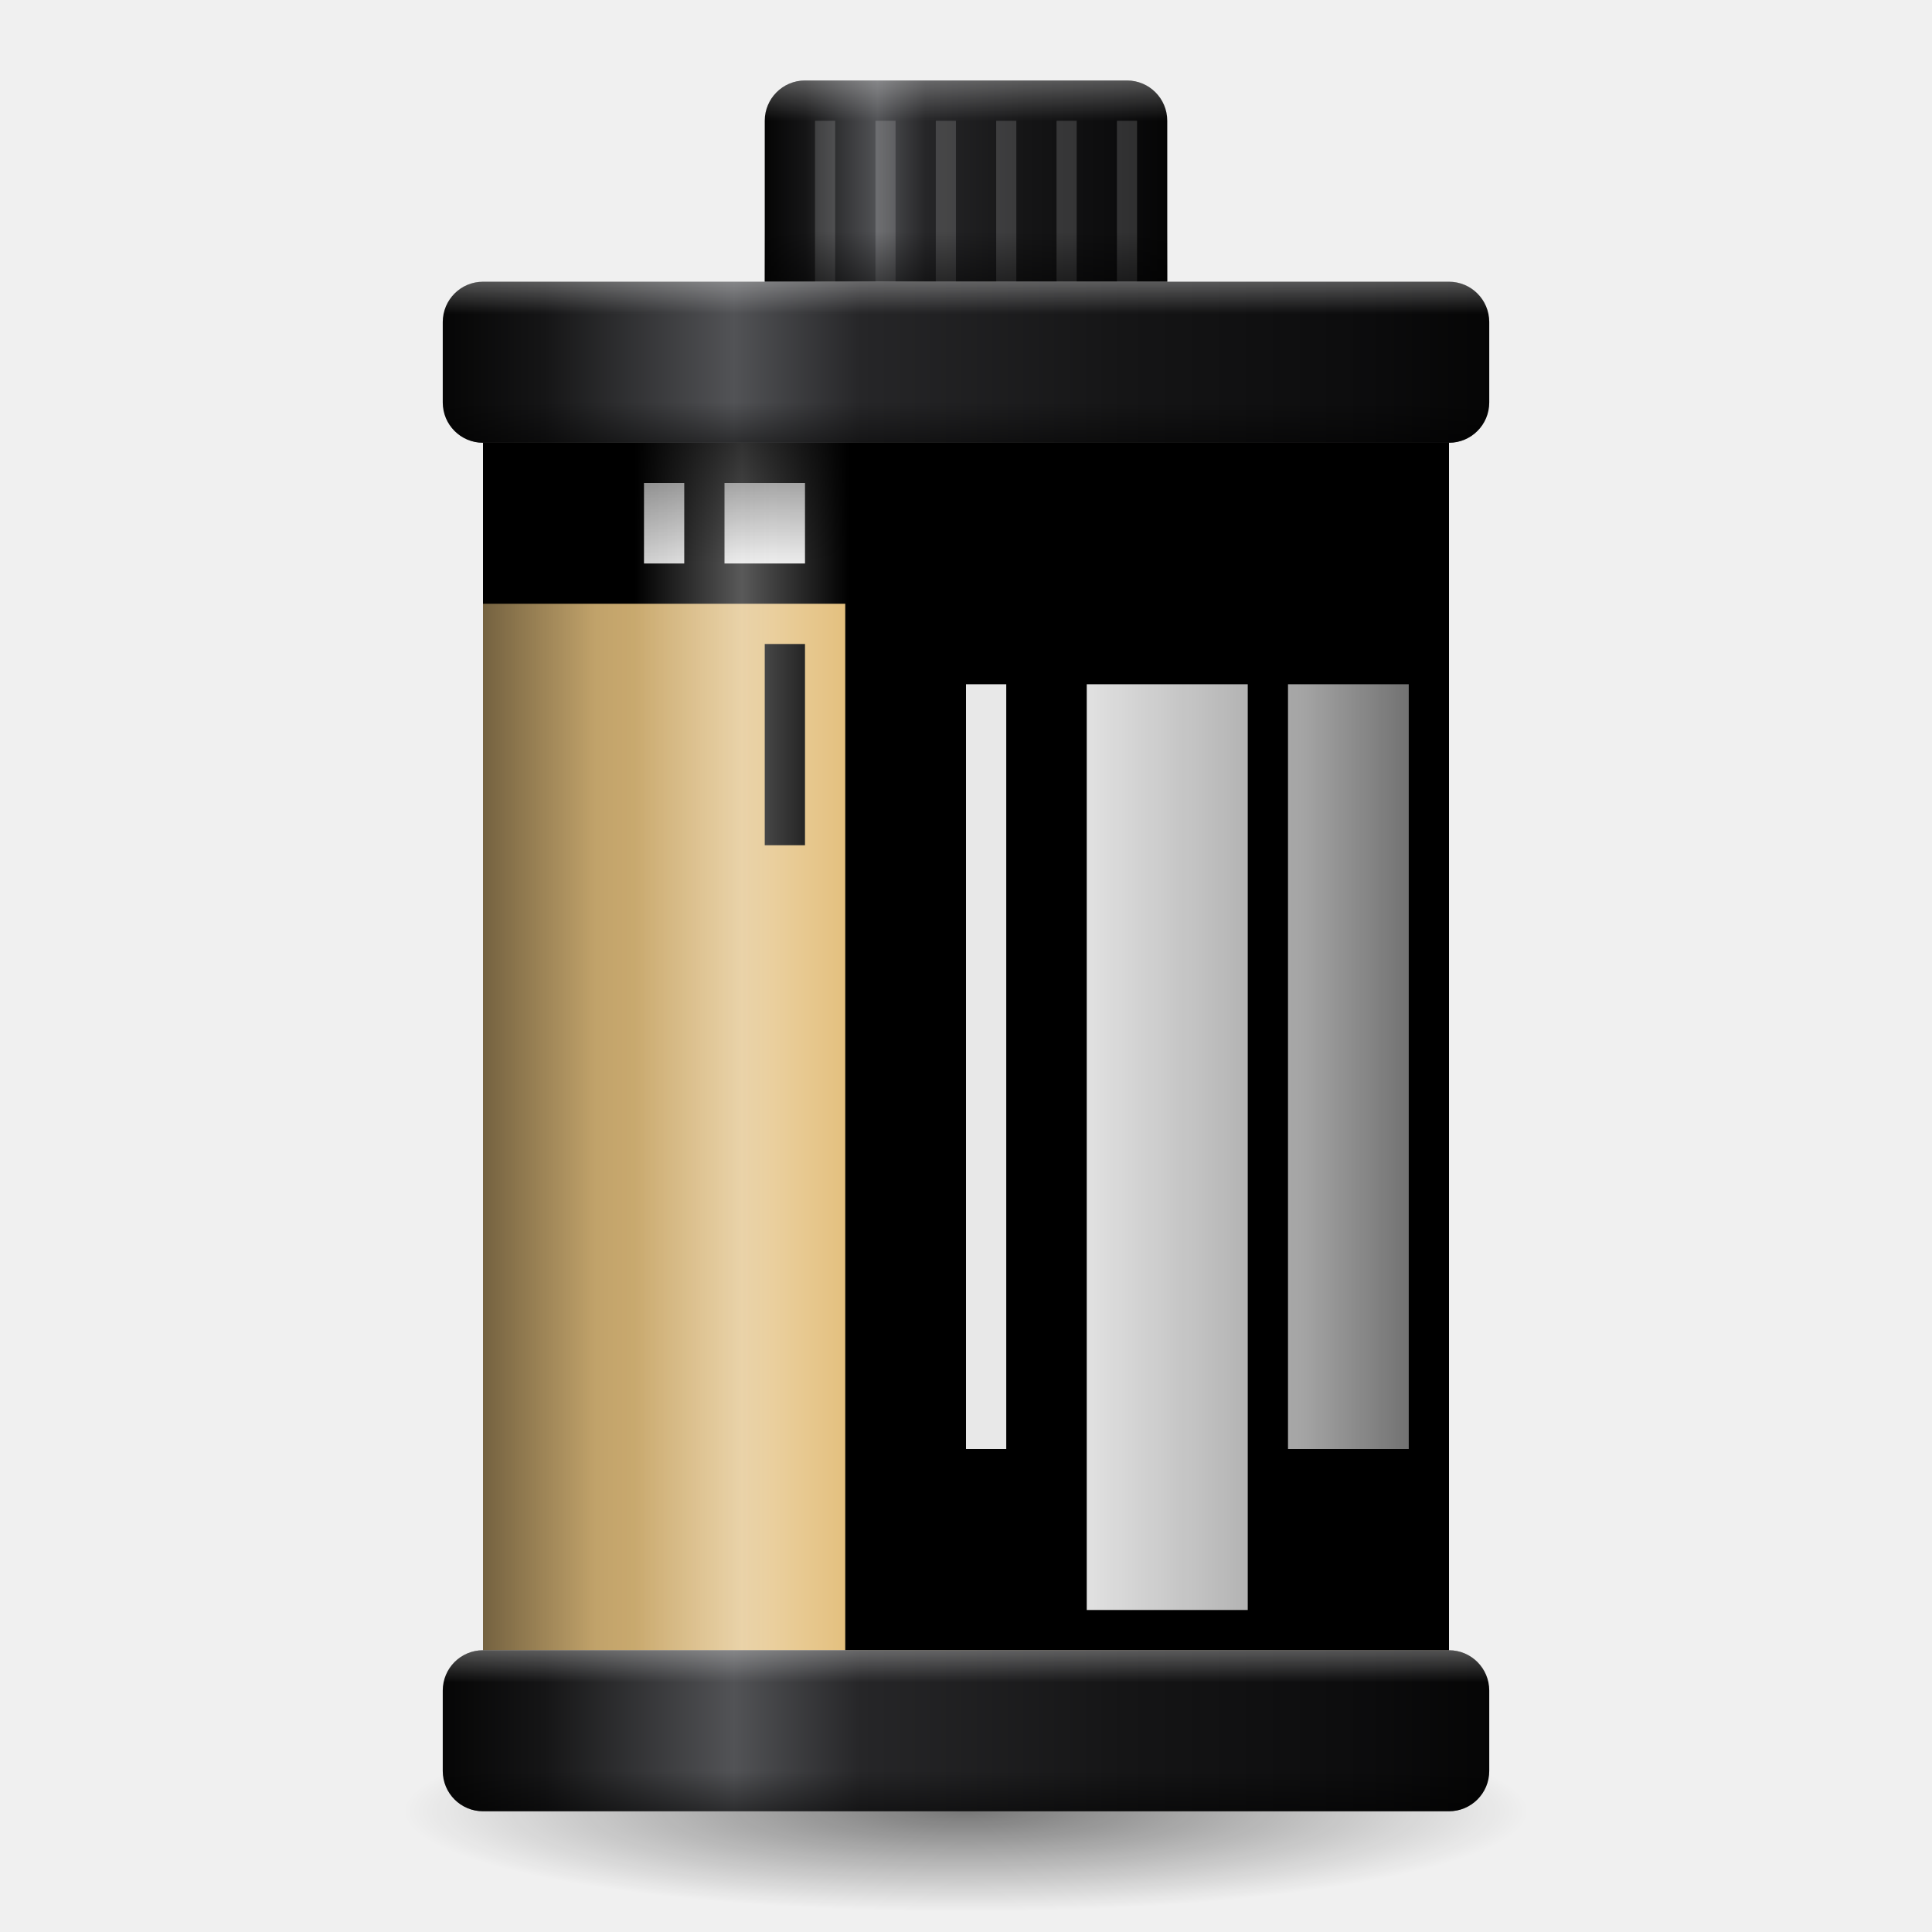
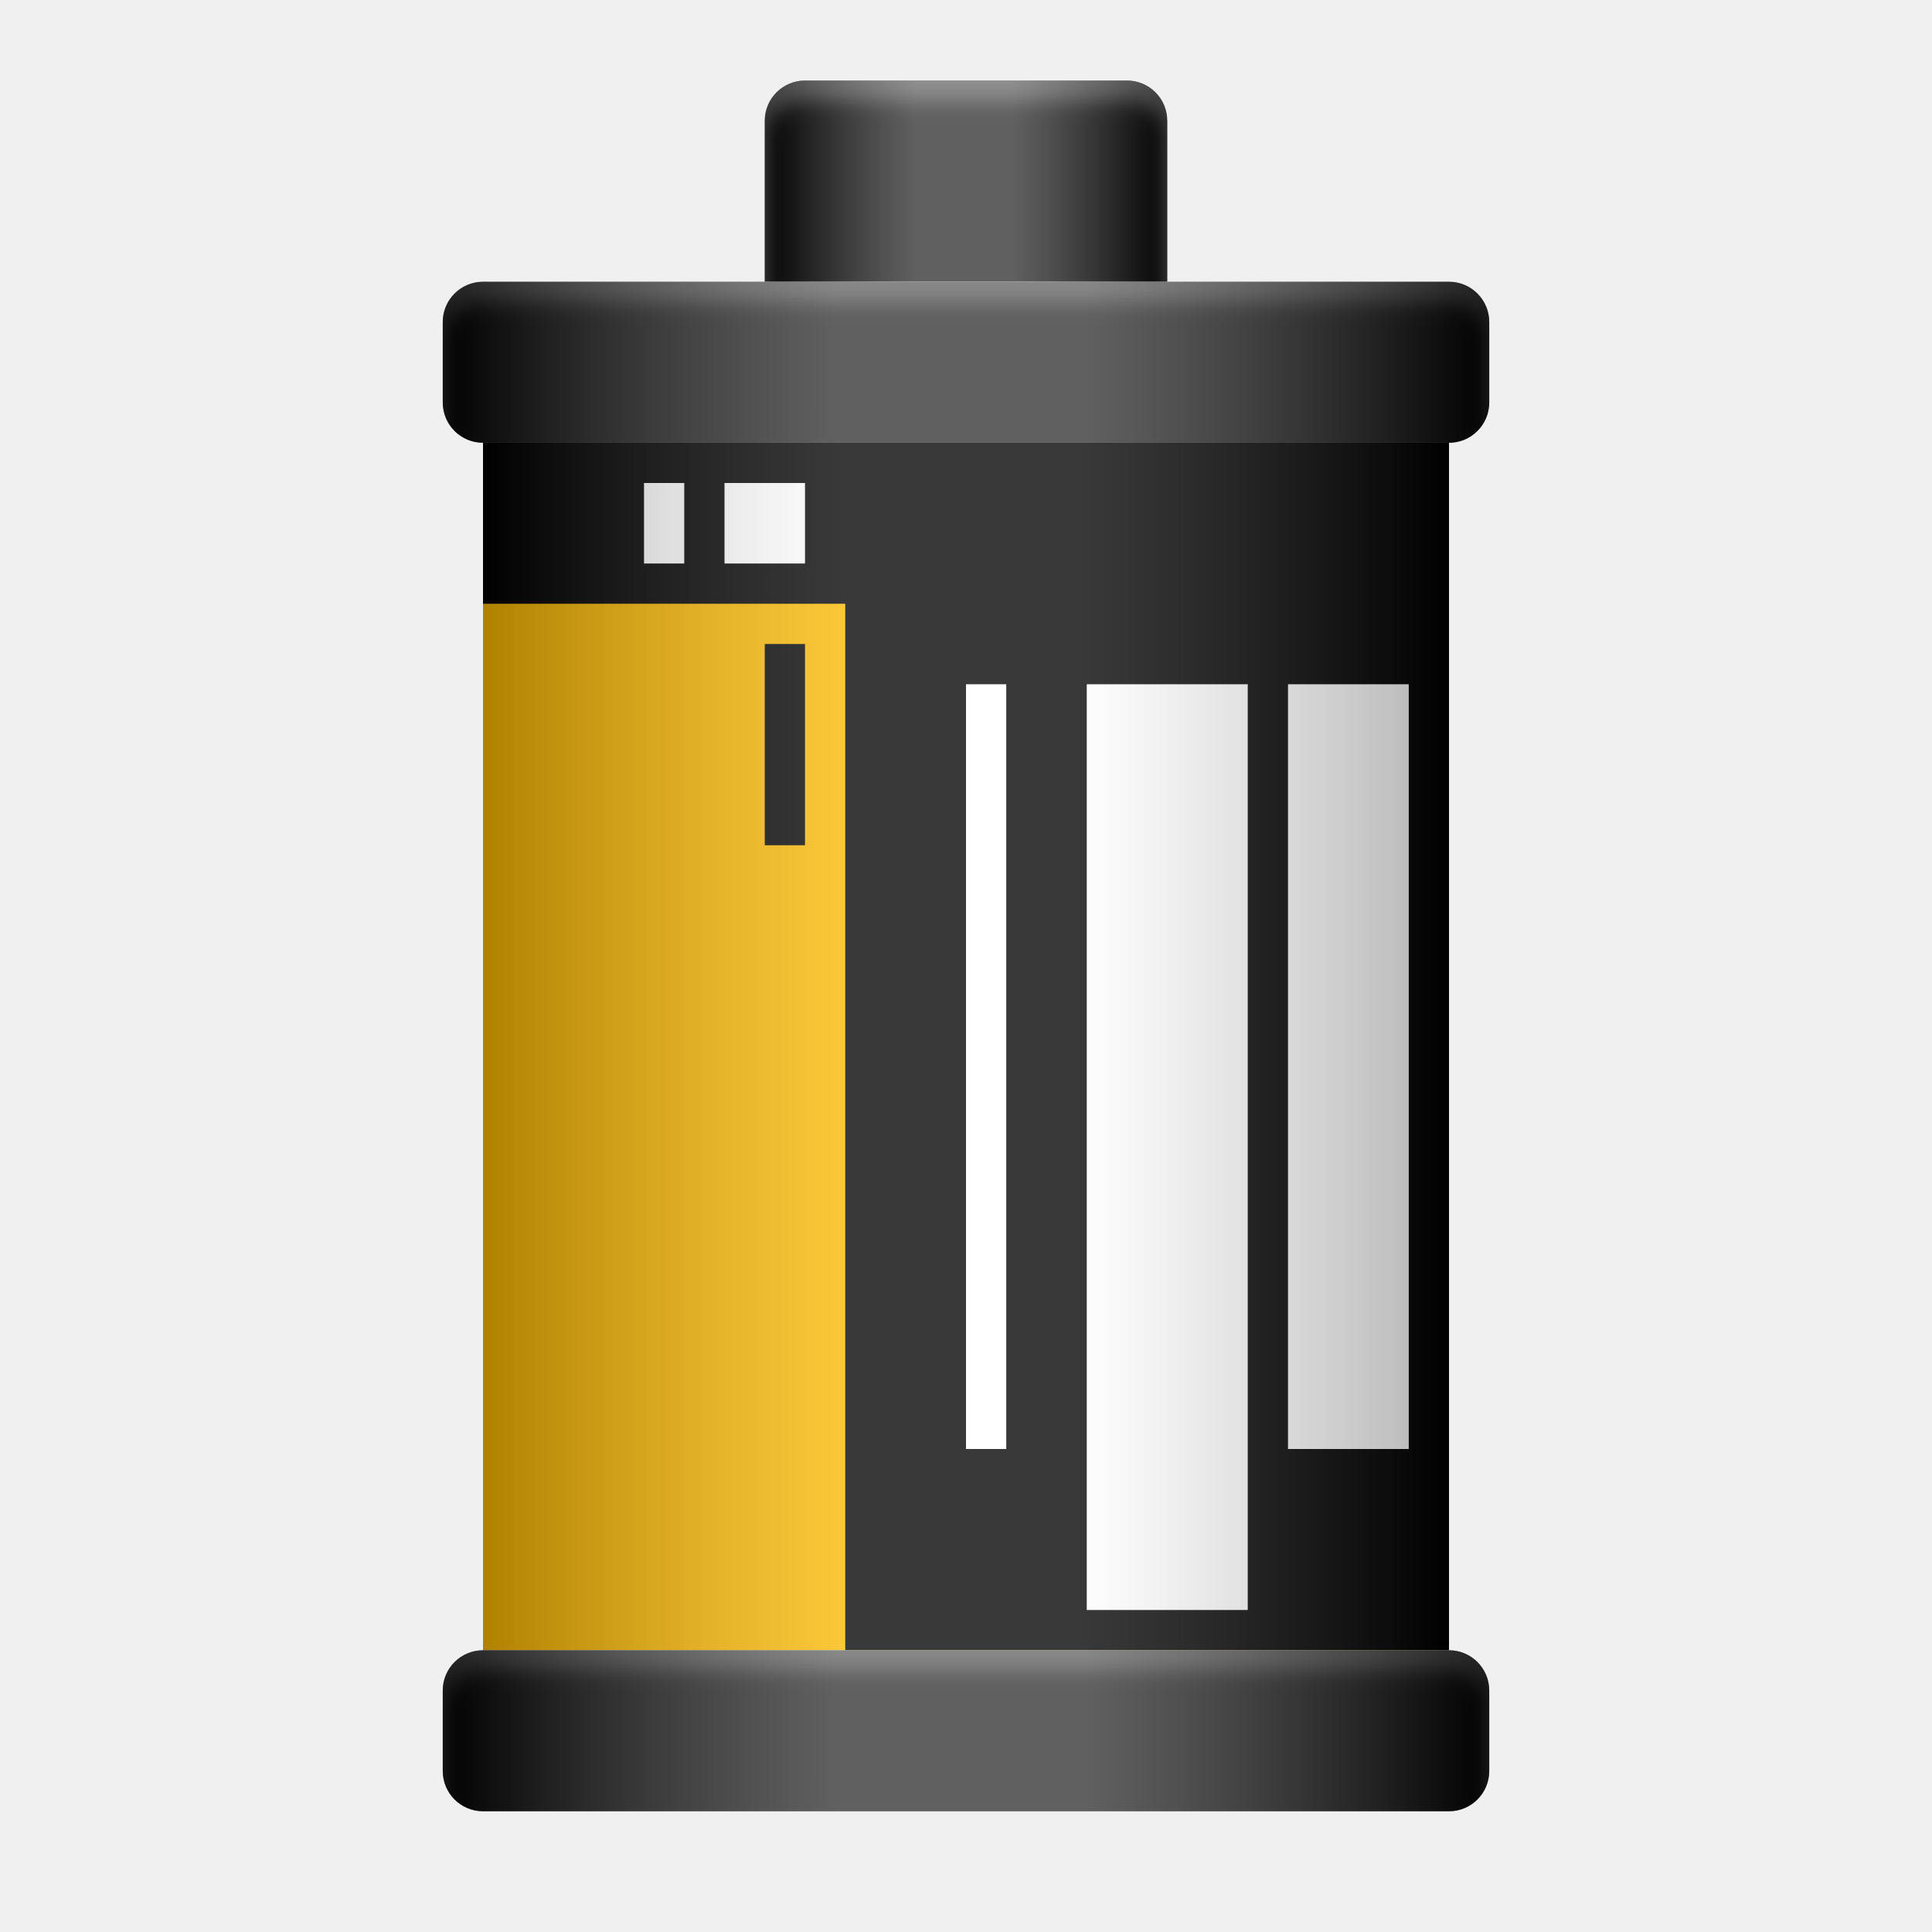
<svg xmlns="http://www.w3.org/2000/svg" width="48" height="48" viewBox="0 0 48 48" fill="none">
-   <ellipse cx="24" cy="45" rx="14" ry="2.5" fill="url(#oni-ground)" />
-   <path d="M19 3C19 2.448 19.448 2 20 2H28C28.552 2 29 2.448 29 3V7H19V3Z" fill="url(#oni-metal)" />
-   <path d="M20.5 3V7M22 3V7M23.5 3V7M25 3V7M26.5 3V7M28 3V7" stroke="#FFFFFF" stroke-opacity="0.16" stroke-width="0.5" />
-   <path d="M19 3C19 2.448 19.448 2 20 2H28C28.552 2 29 2.448 29 3V7H19V3Z" fill="url(#oni-roll)" />
-   <rect x="12" y="11" width="24" height="30" fill="#E3BF7D" />
-   <rect x="21" y="11" width="15" height="30" fill="#000000" />
-   <rect x="32" y="17" width="3" height="19" fill="#E8E8E8" />
-   <rect x="24" y="17" width="1" height="19" fill="#E8E8E8" />
-   <rect x="27" y="17" width="4" height="23" fill="#E8E8E8" />
-   <rect x="36" y="11" width="4" height="24" transform="rotate(90 36 11)" fill="#000000" />
-   <rect x="18" y="12" width="2" height="2" fill="#E8E8E8" />
-   <rect x="19" y="16" width="1" height="5" fill="#000000" />
-   <rect x="16" y="12" width="1" height="2" fill="#E8E8E8" />
-   <rect x="12" y="11" width="24" height="30" fill="url(#oni-round)" />
-   <rect x="12" y="11" width="24" height="30" fill="url(#oni-gleam)" />
-   <rect x="12" y="11" width="24" height="3" fill="url(#oni-under)" />
-   <path d="M11 8C11 7.448 11.448 7 12 7H36C36.552 7 37 7.448 37 8V10C37 10.552 36.552 11 36 11H12C11.448 11 11 10.552 11 10V8Z" fill="url(#oni-metal)" />
-   <path d="M11 42C11 41.448 11.448 41 12 41H36C36.552 41 37 41.448 37 42V44C37 44.552 36.552 45 36 45H12C11.448 45 11 44.552 11 44V42Z" fill="url(#oni-metal)" />
-   <path d="M11 8C11 7.448 11.448 7 12 7H36C36.552 7 37 7.448 37 8V10C37 10.552 36.552 11 36 11H12C11.448 11 11 10.552 11 10V8Z" fill="url(#oni-roll)" />
-   <path d="M11 42C11 41.448 11.448 41 12 41H36C36.552 41 37 41.448 37 42V44C37 44.552 36.552 45 36 45H12C11.448 45 11 44.552 11 44V42Z" fill="url(#oni-roll)" />
+   <g filter="url(#filter0_i_235_462)">
+     <path d="M19 3C19 2.448 19.448 2 20 2H28C28.552 2 29 2.448 29 3V7H19V3Z" fill="black" />
+   </g>
+   <rect x="12" y="11" width="24" height="30" fill="#FAB800" />
+   <rect x="21" y="11" width="15" height="30" fill="black" />
+   <rect x="32" y="17" width="3" height="19" fill="white" />
+   <rect x="24" y="17" width="1" height="19" fill="white" />
+   <rect x="27" y="17" width="4" height="23" fill="white" />
+   <rect x="36" y="11" width="4" height="24" transform="rotate(90 36 11)" fill="black" />
+   <g filter="url(#filter1_i_235_462)">
+     <path d="M11 8C11 7.448 11.448 7 12 7H36C36.552 7 37 7.448 37 8V10C37 10.552 36.552 11 36 11H12C11.448 11 11 10.552 11 10V8Z" fill="black" />
+     <path d="M11 42C11 41.448 11.448 41 12 41H36C36.552 41 37 41.448 37 42V44C37 44.552 36.552 45 36 45H12C11.448 45 11 44.552 11 44V42Z" fill="black" />
+   </g>
+   <rect x="18" y="12" width="2" height="2" fill="white" />
+   <rect x="19" y="16" width="1" height="5" fill="black" />
+   <rect x="16" y="12" width="1" height="2" fill="white" />
+   <g opacity="0.5" filter="url(#filter2_i_235_462)">
+     <path d="M19 3C19 2.448 19.448 2 20 2H28C28.552 2 29 2.448 29 3V7H19V3Z" fill="url(#paint0_linear_235_462)" />
+   </g>
+   <rect opacity="0.3" x="12" y="11" width="24" height="30" fill="url(#paint1_linear_235_462)" />
+   <g opacity="0.5">
+     <path d="M11 8C11 7.448 11.448 7 12 7H36C36.552 7 37 7.448 37 8V10C37 10.552 36.552 11 36 11H12C11.448 11 11 10.552 11 10V8Z" fill="url(#paint2_linear_235_462)" />
+     <path d="M11 42C11 41.448 11.448 41 12 41H36C36.552 41 37 41.448 37 42V44C37 44.552 36.552 45 36 45H12C11.448 45 11 44.552 11 44V42Z" fill="url(#paint3_linear_235_462)" />
+   </g>
  <defs>
-     <radialGradient id="oni-ground" cx="0.5" cy="0.5" r="0.5">
-       <stop stop-color="#000000" stop-opacity="0.5" />
-       <stop offset="1" stop-color="#000000" stop-opacity="0" />
-     </radialGradient>
-     <linearGradient id="oni-metal" x1="0" y1="0" x2="1" y2="0">
-       <stop offset="0" stop-color="#050505" />
-       <stop offset="0.1" stop-color="#151516" />
-       <stop offset="0.28" stop-color="#525356" />
-       <stop offset="0.4" stop-color="#262628" />
-       <stop offset="0.65" stop-color="#151516" />
-       <stop offset="0.88" stop-color="#0C0C0D" />
-       <stop offset="1" stop-color="#050505" />
+     <filter id="filter0_i_235_462" x="19" y="2" width="10" height="5.5" filterUnits="userSpaceOnUse" color-interpolation-filters="sRGB">
+       <feFlood flood-opacity="0" result="BackgroundImageFix" />
+       <feBlend mode="normal" in="SourceGraphic" in2="BackgroundImageFix" result="shape" />
+       <feColorMatrix in="SourceAlpha" type="matrix" values="0 0 0 0 0 0 0 0 0 0 0 0 0 0 0 0 0 0 127 0" result="hardAlpha" />
+       <feOffset dy="0.5" />
+       <feGaussianBlur stdDeviation="0.25" />
+       <feComposite in2="hardAlpha" operator="arithmetic" k2="-1" k3="1" />
+       <feColorMatrix type="matrix" values="0 0 0 0 1 0 0 0 0 1 0 0 0 0 1 0 0 0 0.25 0" />
+       <feBlend mode="normal" in2="shape" result="effect1_innerShadow_235_462" />
+     </filter>
+     <filter id="filter1_i_235_462" x="11" y="7" width="26" height="38.5" filterUnits="userSpaceOnUse" color-interpolation-filters="sRGB">
+       <feFlood flood-opacity="0" result="BackgroundImageFix" />
+       <feBlend mode="normal" in="SourceGraphic" in2="BackgroundImageFix" result="shape" />
+       <feColorMatrix in="SourceAlpha" type="matrix" values="0 0 0 0 0 0 0 0 0 0 0 0 0 0 0 0 0 0 127 0" result="hardAlpha" />
+       <feOffset dy="0.5" />
+       <feGaussianBlur stdDeviation="0.25" />
+       <feComposite in2="hardAlpha" operator="arithmetic" k2="-1" k3="1" />
+       <feColorMatrix type="matrix" values="0 0 0 0 1 0 0 0 0 1 0 0 0 0 1 0 0 0 0.25 0" />
+       <feBlend mode="normal" in2="shape" result="effect1_innerShadow_235_462" />
+     </filter>
+     <filter id="filter2_i_235_462" x="19" y="2" width="10" height="5.5" filterUnits="userSpaceOnUse" color-interpolation-filters="sRGB">
+       <feFlood flood-opacity="0" result="BackgroundImageFix" />
+       <feBlend mode="normal" in="SourceGraphic" in2="BackgroundImageFix" result="shape" />
+       <feColorMatrix in="SourceAlpha" type="matrix" values="0 0 0 0 0 0 0 0 0 0 0 0 0 0 0 0 0 0 127 0" result="hardAlpha" />
+       <feOffset dy="0.5" />
+       <feGaussianBlur stdDeviation="0.25" />
+       <feComposite in2="hardAlpha" operator="arithmetic" k2="-1" k3="1" />
+       <feColorMatrix type="matrix" values="0 0 0 0 1 0 0 0 0 1 0 0 0 0 1 0 0 0 0.25 0" />
+       <feBlend mode="normal" in2="shape" result="effect1_innerShadow_235_462" />
+     </filter>
+     <linearGradient id="paint0_linear_235_462" x1="19" y1="8.842" x2="29" y2="8.842" gradientUnits="userSpaceOnUse">
+       <stop />
+       <stop offset="0.375" stop-color="white" stop-opacity="0.75" />
+       <stop offset="0.615" stop-color="white" stop-opacity="0.75" />
+       <stop offset="1" />
    </linearGradient>
-     <linearGradient id="oni-roll" x1="0" y1="0" x2="0" y2="1">
-       <stop stop-color="#FFFFFF" stop-opacity="0.3" />
-       <stop offset="0.2" stop-color="#FFFFFF" stop-opacity="0" />
-       <stop offset="0.75" stop-color="#000000" stop-opacity="0" />
-       <stop offset="1" stop-color="#000000" stop-opacity="0.45" />
+     <linearGradient id="paint1_linear_235_462" x1="12" y1="146" x2="36" y2="146" gradientUnits="userSpaceOnUse">
+       <stop />
+       <stop offset="0.375" stop-color="white" stop-opacity="0.75" />
+       <stop offset="0.615" stop-color="white" stop-opacity="0.75" />
+       <stop offset="1" />
    </linearGradient>
-     <linearGradient id="oni-round" x1="0" y1="0" x2="1" y2="0">
-       <stop stop-color="#000000" stop-opacity="0.5" />
-       <stop offset="0.12" stop-color="#000000" stop-opacity="0.15" />
-       <stop offset="0.3" stop-color="#000000" stop-opacity="0" />
-       <stop offset="0.6" stop-color="#000000" stop-opacity="0" />
-       <stop offset="0.85" stop-color="#000000" stop-opacity="0.3" />
-       <stop offset="1" stop-color="#000000" stop-opacity="0.6" />
+     <linearGradient id="paint2_linear_235_462" x1="11" y1="59" x2="37" y2="59" gradientUnits="userSpaceOnUse">
+       <stop />
+       <stop offset="0.375" stop-color="white" stop-opacity="0.75" />
+       <stop offset="0.615" stop-color="white" stop-opacity="0.75" />
+       <stop offset="1" />
    </linearGradient>
-     <linearGradient id="oni-gleam" x1="0" y1="0" x2="1" y2="0">
-       <stop offset="0.16" stop-color="#FFFFFF" stop-opacity="0" />
-       <stop offset="0.27" stop-color="#FFFFFF" stop-opacity="0.35" />
-       <stop offset="0.38" stop-color="#FFFFFF" stop-opacity="0" />
-     </linearGradient>
-     <linearGradient id="oni-under" x1="0" y1="0" x2="0" y2="1">
-       <stop stop-color="#000000" stop-opacity="0.45" />
-       <stop offset="1" stop-color="#000000" stop-opacity="0" />
+     <linearGradient id="paint3_linear_235_462" x1="11" y1="59" x2="37" y2="59" gradientUnits="userSpaceOnUse">
+       <stop />
+       <stop offset="0.375" stop-color="white" stop-opacity="0.75" />
+       <stop offset="0.615" stop-color="white" stop-opacity="0.75" />
+       <stop offset="1" />
    </linearGradient>
  </defs>
</svg>
